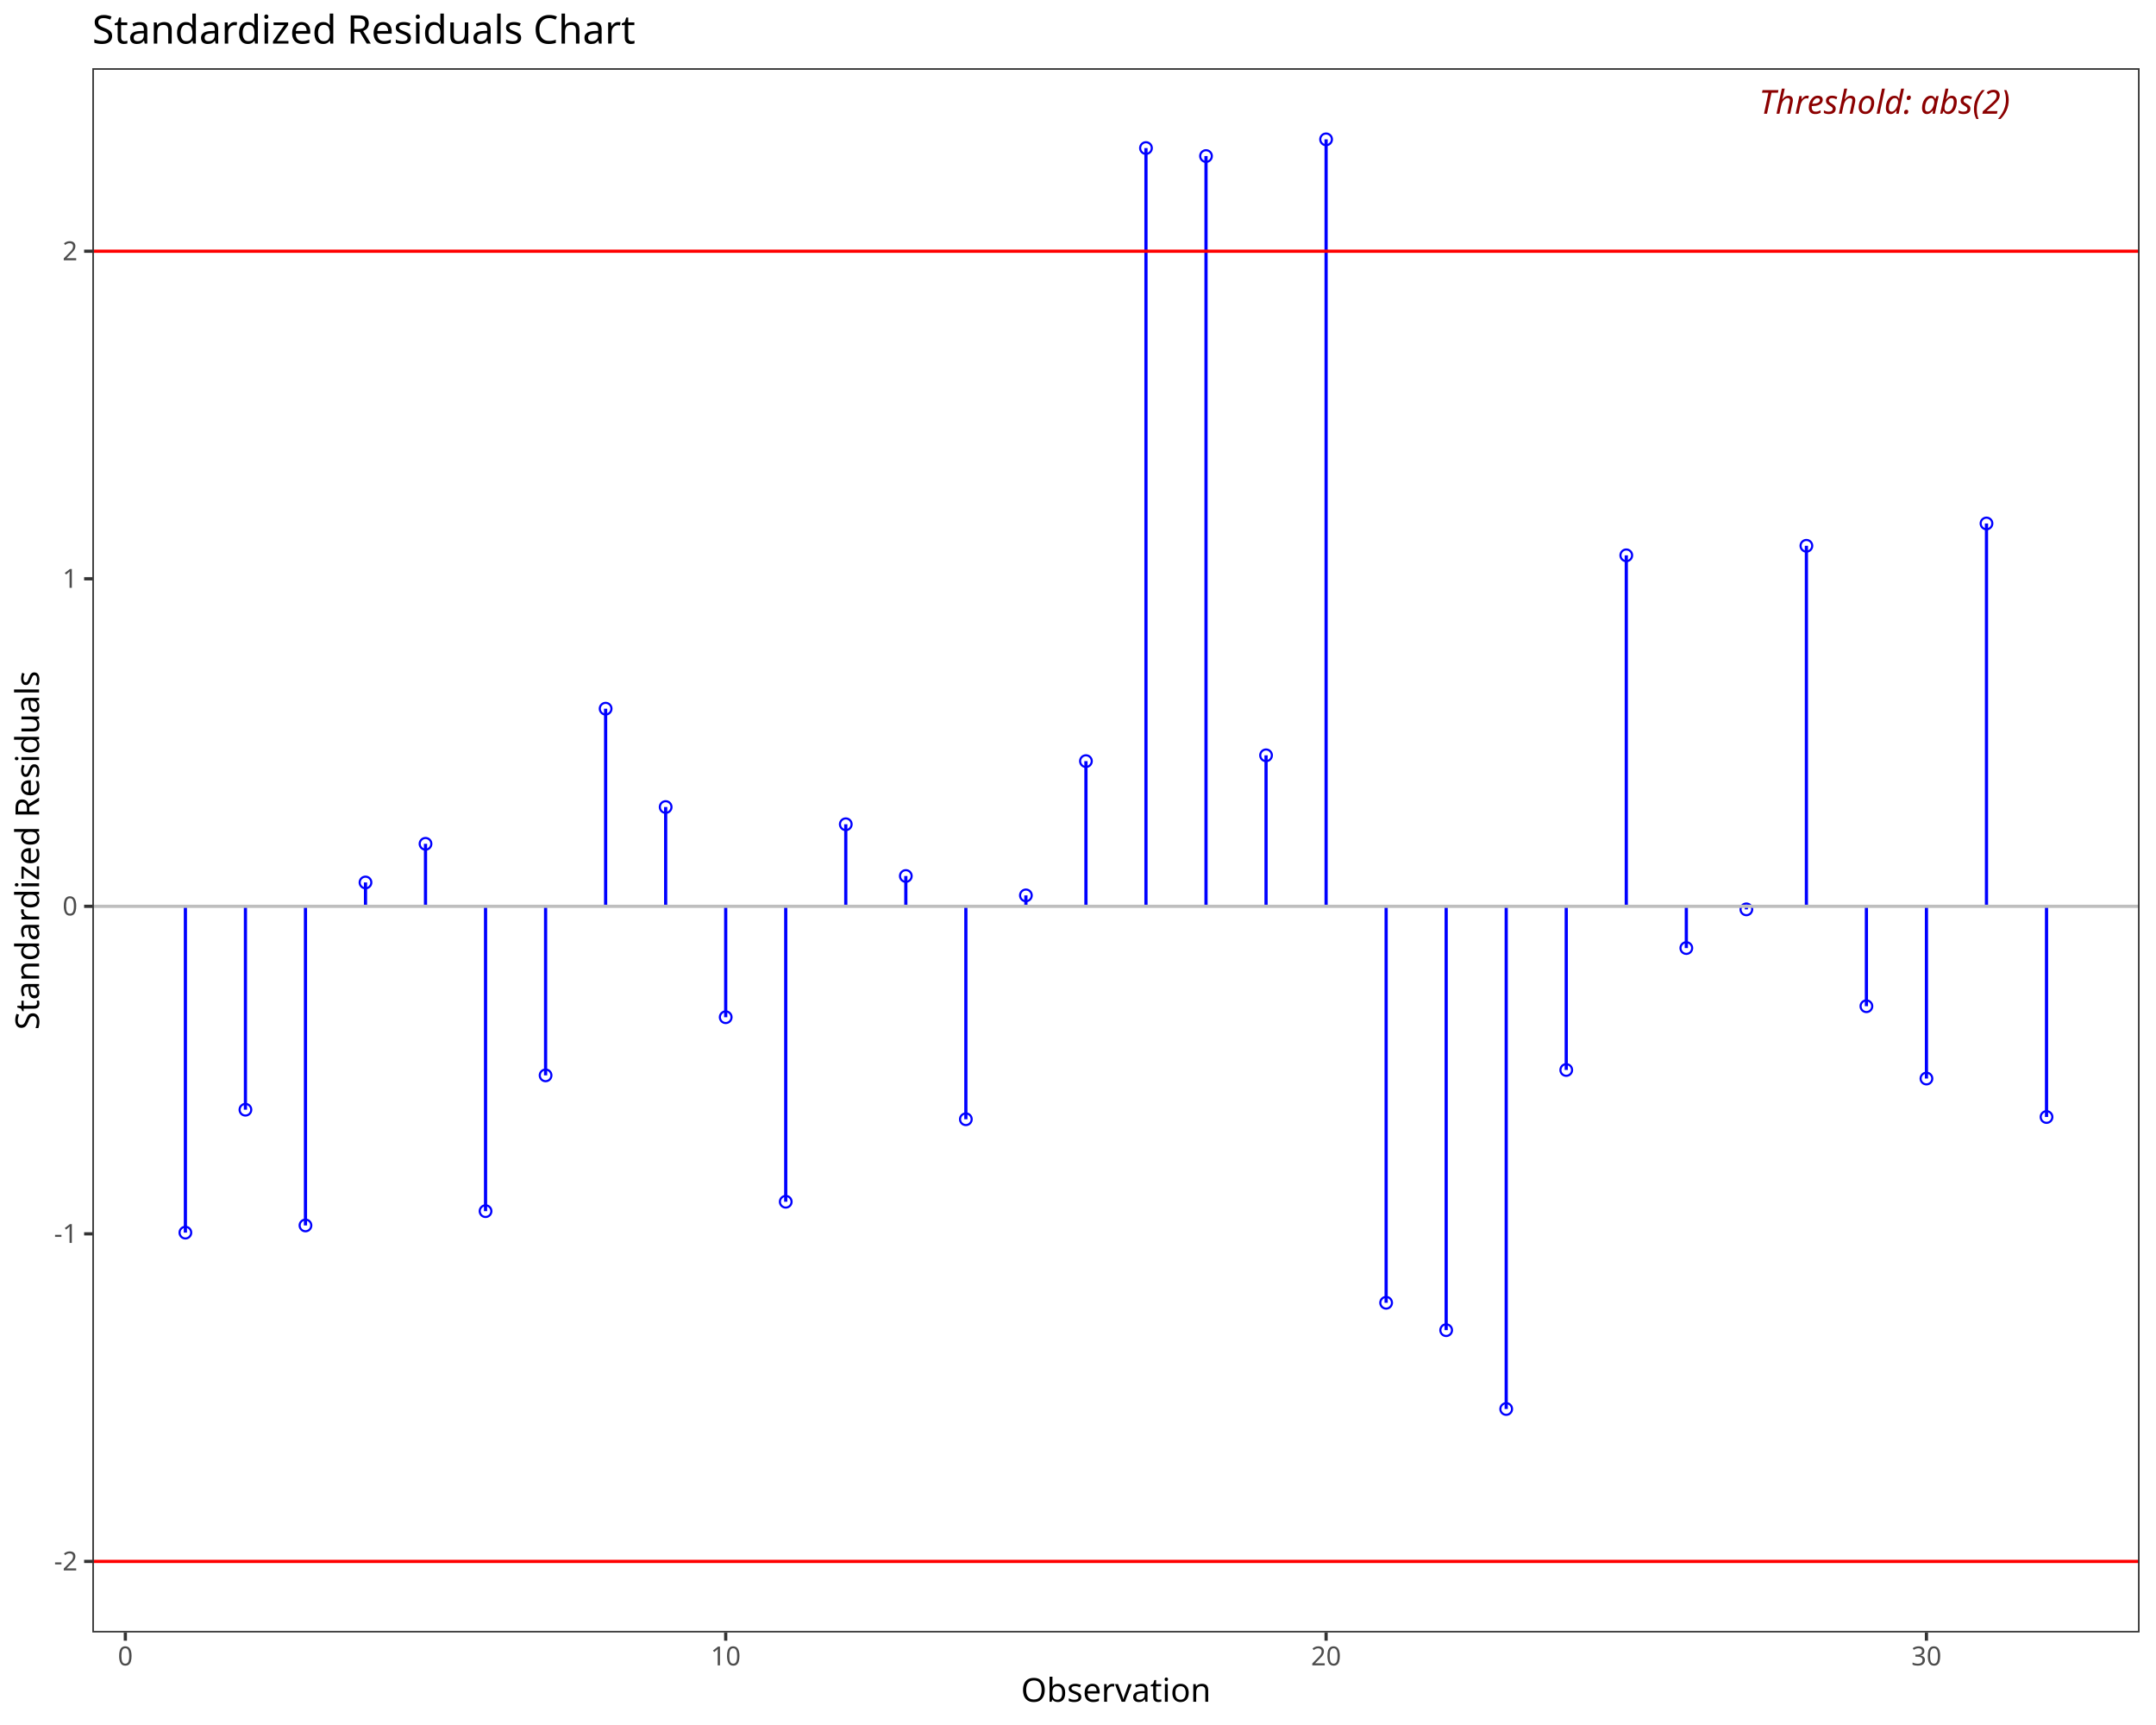
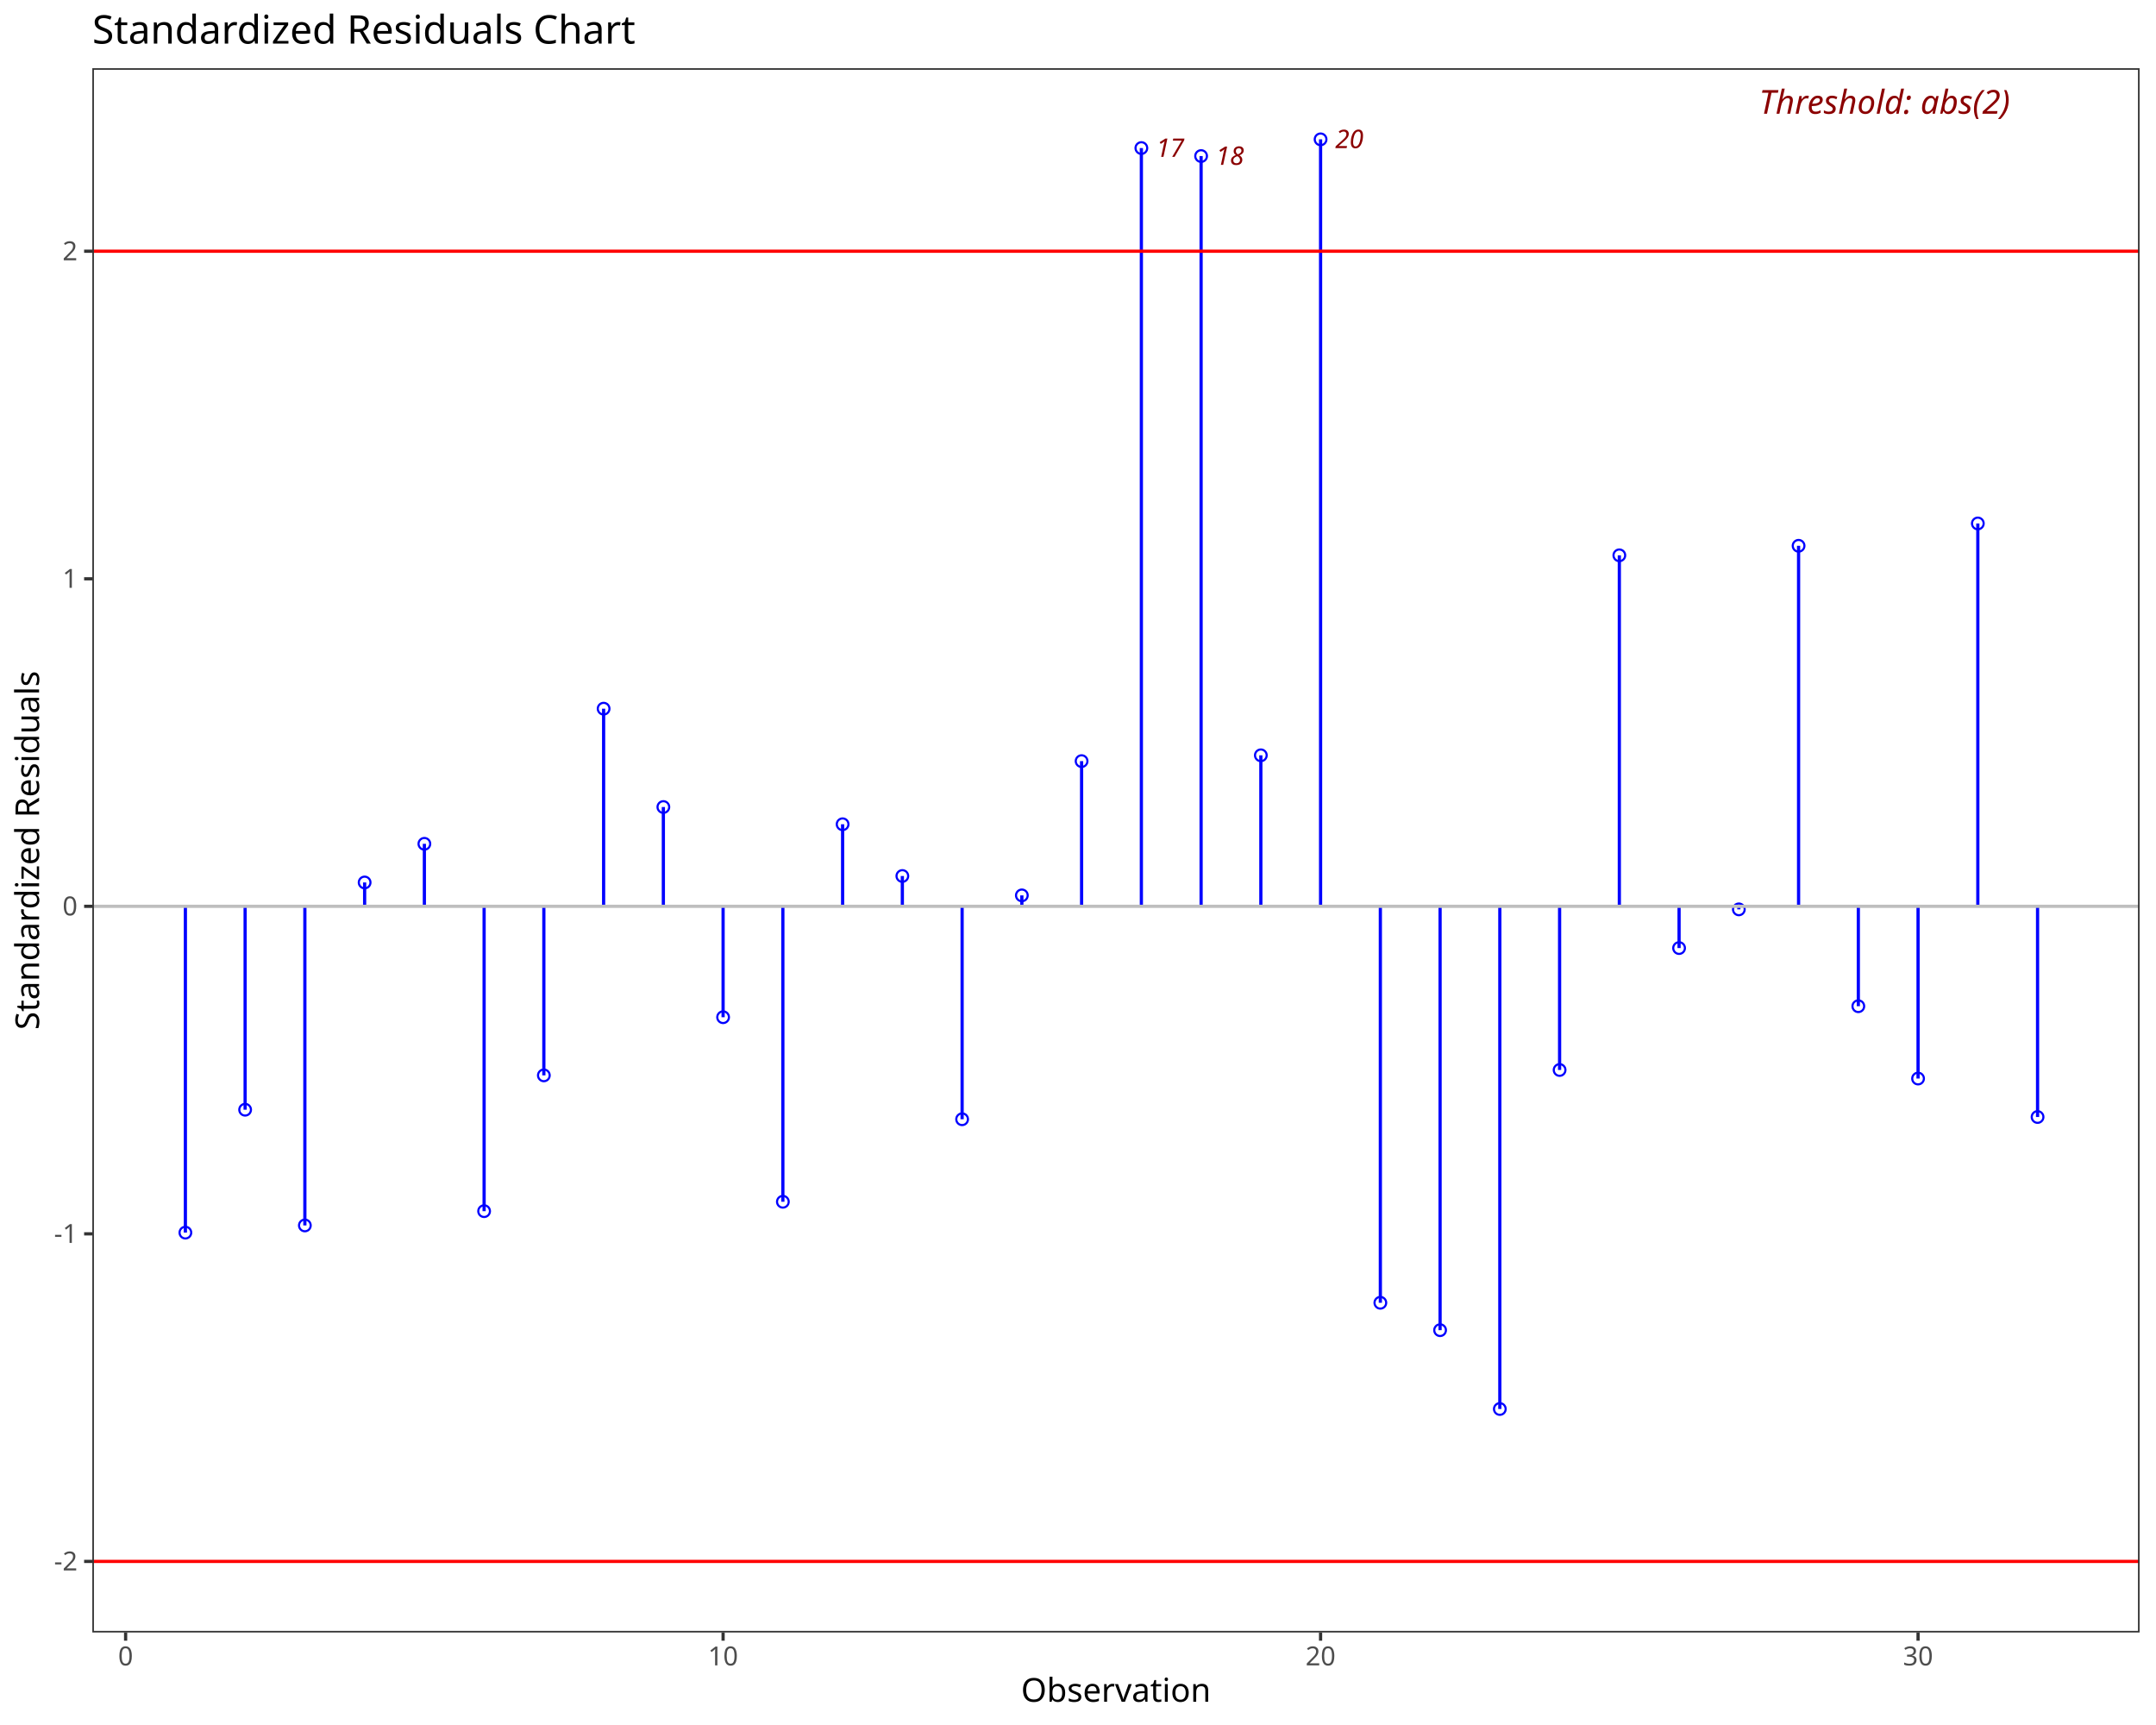
<svg xmlns="http://www.w3.org/2000/svg" class="svglite" data-engine-version="2.0" width="720.00pt" height="576.00pt" viewBox="0 0 720.00 576.00">
  <defs>
    <style type="text/css">
    .svglite line, .svglite polyline, .svglite polygon, .svglite path, .svglite rect, .svglite circle {
      fill: none;
      stroke: #000000;
      stroke-linecap: round;
      stroke-linejoin: round;
      stroke-miterlimit: 10.00;
    }
  </style>
  </defs>
  <rect width="100%" height="100%" style="stroke: none; fill: #FFFFFF;" />
  <defs>
    <clipPath id="cpMC4wMHw3MjAuMDB8MC4wMHw1NzYuMDA=">
      <rect x="0.00" y="0.00" width="720.00" height="576.00" />
    </clipPath>
  </defs>
  <g clip-path="url(#cpMC4wMHw3MjAuMDB8MC4wMHw1NzYuMDA=)">
    <rect x="0.00" y="0.00" width="720.00" height="576.00" style="stroke-width: 1.07; stroke: #FFFFFF; fill: #FFFFFF;" />
  </g>
  <defs>
    <clipPath id="cpMzAuODN8NzE0LjUyfDIyLjc4fDU0NS4xMQ==">
      <rect x="30.83" y="22.78" width="683.69" height="522.33" />
    </clipPath>
  </defs>
  <g clip-path="url(#cpMzAuODN8NzE0LjUyfDIyLjc4fDU0NS4xMQ==)">
    <rect x="30.83" y="22.78" width="683.69" height="522.33" style="stroke-width: 1.07; stroke: none; fill: #FFFFFF;" />
    <line x1="61.91" y1="302.63" x2="61.91" y2="411.59" style="stroke-width: 1.07; stroke: #0000FF; stroke-linecap: butt;" />
-     <line x1="81.96" y1="302.63" x2="81.96" y2="370.55" style="stroke-width: 1.07; stroke: #0000FF; stroke-linecap: butt;" />
-     <line x1="102.01" y1="302.63" x2="102.01" y2="409.19" style="stroke-width: 1.07; stroke: #0000FF; stroke-linecap: butt;" />
-     <line x1="122.06" y1="302.63" x2="122.06" y2="294.67" style="stroke-width: 1.07; stroke: #0000FF; stroke-linecap: butt;" />
-     <line x1="142.10" y1="302.63" x2="142.10" y2="281.76" style="stroke-width: 1.07; stroke: #0000FF; stroke-linecap: butt;" />
-     <line x1="162.15" y1="302.63" x2="162.15" y2="404.42" style="stroke-width: 1.07; stroke: #0000FF; stroke-linecap: butt;" />
-     <line x1="182.20" y1="302.63" x2="182.20" y2="359.08" style="stroke-width: 1.07; stroke: #0000FF; stroke-linecap: butt;" />
-     <line x1="202.25" y1="302.63" x2="202.25" y2="236.64" style="stroke-width: 1.07; stroke: #0000FF; stroke-linecap: butt;" />
-     <line x1="222.30" y1="302.63" x2="222.30" y2="269.48" style="stroke-width: 1.07; stroke: #0000FF; stroke-linecap: butt;" />
-     <line x1="242.35" y1="302.63" x2="242.35" y2="339.66" style="stroke-width: 1.07; stroke: #0000FF; stroke-linecap: butt;" />
-     <line x1="262.40" y1="302.63" x2="262.40" y2="401.28" style="stroke-width: 1.07; stroke: #0000FF; stroke-linecap: butt;" />
-     <line x1="282.45" y1="302.63" x2="282.45" y2="275.23" style="stroke-width: 1.07; stroke: #0000FF; stroke-linecap: butt;" />
-     <line x1="302.50" y1="302.63" x2="302.50" y2="292.51" style="stroke-width: 1.07; stroke: #0000FF; stroke-linecap: butt;" />
-     <line x1="322.55" y1="302.63" x2="322.55" y2="373.73" style="stroke-width: 1.07; stroke: #0000FF; stroke-linecap: butt;" />
-     <line x1="342.60" y1="302.63" x2="342.60" y2="298.98" style="stroke-width: 1.07; stroke: #0000FF; stroke-linecap: butt;" />
-     <line x1="362.65" y1="302.63" x2="362.65" y2="254.15" style="stroke-width: 1.07; stroke: #0000FF; stroke-linecap: butt;" />
-     <line x1="382.70" y1="302.63" x2="382.70" y2="49.44" style="stroke-width: 1.07; stroke: #0000FF; stroke-linecap: butt;" />
-     <line x1="402.75" y1="302.63" x2="402.75" y2="52.11" style="stroke-width: 1.07; stroke: #0000FF; stroke-linecap: butt;" />
-     <line x1="422.80" y1="302.63" x2="422.80" y2="252.21" style="stroke-width: 1.07; stroke: #0000FF; stroke-linecap: butt;" />
-     <line x1="442.85" y1="302.63" x2="442.85" y2="46.53" style="stroke-width: 1.07; stroke: #0000FF; stroke-linecap: butt;" />
-     <line x1="462.90" y1="302.63" x2="462.90" y2="435.01" style="stroke-width: 1.07; stroke: #0000FF; stroke-linecap: butt;" />
-     <line x1="482.95" y1="302.63" x2="482.95" y2="444.16" style="stroke-width: 1.07; stroke: #0000FF; stroke-linecap: butt;" />
-     <line x1="503.00" y1="302.63" x2="503.00" y2="470.48" style="stroke-width: 1.07; stroke: #0000FF; stroke-linecap: butt;" />
-     <line x1="523.05" y1="302.63" x2="523.05" y2="357.28" style="stroke-width: 1.07; stroke: #0000FF; stroke-linecap: butt;" />
-     <line x1="543.10" y1="302.63" x2="543.10" y2="185.43" style="stroke-width: 1.07; stroke: #0000FF; stroke-linecap: butt;" />
-     <line x1="563.15" y1="302.63" x2="563.15" y2="316.57" style="stroke-width: 1.07; stroke: #0000FF; stroke-linecap: butt;" />
-     <line x1="583.20" y1="302.63" x2="583.20" y2="303.65" style="stroke-width: 1.07; stroke: #0000FF; stroke-linecap: butt;" />
-     <line x1="603.25" y1="302.63" x2="603.25" y2="182.25" style="stroke-width: 1.07; stroke: #0000FF; stroke-linecap: butt;" />
-     <line x1="623.29" y1="302.63" x2="623.29" y2="335.99" style="stroke-width: 1.07; stroke: #0000FF; stroke-linecap: butt;" />
-     <line x1="643.34" y1="302.63" x2="643.34" y2="360.14" style="stroke-width: 1.07; stroke: #0000FF; stroke-linecap: butt;" />
-     <line x1="663.39" y1="302.63" x2="663.39" y2="174.79" style="stroke-width: 1.07; stroke: #0000FF; stroke-linecap: butt;" />
-     <line x1="683.44" y1="302.63" x2="683.44" y2="372.98" style="stroke-width: 1.07; stroke: #0000FF; stroke-linecap: butt;" />
+     <line x1="81.86" y1="302.63" x2="81.86" y2="370.55" style="stroke-width: 1.07; stroke: #0000FF; stroke-linecap: butt;" />
+     <line x1="101.81" y1="302.63" x2="101.81" y2="409.19" style="stroke-width: 1.07; stroke: #0000FF; stroke-linecap: butt;" />
+     <line x1="121.77" y1="302.63" x2="121.77" y2="294.67" style="stroke-width: 1.07; stroke: #0000FF; stroke-linecap: butt;" />
+     <line x1="141.72" y1="302.63" x2="141.72" y2="281.76" style="stroke-width: 1.07; stroke: #0000FF; stroke-linecap: butt;" />
+     <line x1="161.67" y1="302.63" x2="161.67" y2="404.42" style="stroke-width: 1.07; stroke: #0000FF; stroke-linecap: butt;" />
+     <line x1="181.62" y1="302.63" x2="181.62" y2="359.08" style="stroke-width: 1.07; stroke: #0000FF; stroke-linecap: butt;" />
+     <line x1="201.58" y1="302.63" x2="201.58" y2="236.64" style="stroke-width: 1.07; stroke: #0000FF; stroke-linecap: butt;" />
+     <line x1="221.53" y1="302.63" x2="221.53" y2="269.48" style="stroke-width: 1.07; stroke: #0000FF; stroke-linecap: butt;" />
+     <line x1="241.48" y1="302.63" x2="241.48" y2="339.66" style="stroke-width: 1.07; stroke: #0000FF; stroke-linecap: butt;" />
+     <line x1="261.44" y1="302.63" x2="261.44" y2="401.28" style="stroke-width: 1.07; stroke: #0000FF; stroke-linecap: butt;" />
+     <line x1="281.39" y1="302.63" x2="281.39" y2="275.23" style="stroke-width: 1.07; stroke: #0000FF; stroke-linecap: butt;" />
+     <line x1="301.34" y1="302.63" x2="301.34" y2="292.51" style="stroke-width: 1.07; stroke: #0000FF; stroke-linecap: butt;" />
+     <line x1="321.30" y1="302.63" x2="321.30" y2="373.73" style="stroke-width: 1.07; stroke: #0000FF; stroke-linecap: butt;" />
+     <line x1="341.25" y1="302.63" x2="341.25" y2="298.98" style="stroke-width: 1.07; stroke: #0000FF; stroke-linecap: butt;" />
+     <line x1="361.20" y1="302.63" x2="361.20" y2="254.15" style="stroke-width: 1.07; stroke: #0000FF; stroke-linecap: butt;" />
+     <line x1="381.16" y1="302.63" x2="381.16" y2="49.44" style="stroke-width: 1.07; stroke: #0000FF; stroke-linecap: butt;" />
+     <line x1="401.11" y1="302.63" x2="401.11" y2="52.11" style="stroke-width: 1.07; stroke: #0000FF; stroke-linecap: butt;" />
+     <line x1="421.06" y1="302.63" x2="421.06" y2="252.21" style="stroke-width: 1.07; stroke: #0000FF; stroke-linecap: butt;" />
+     <line x1="441.01" y1="302.63" x2="441.01" y2="46.53" style="stroke-width: 1.07; stroke: #0000FF; stroke-linecap: butt;" />
+     <line x1="460.97" y1="302.63" x2="460.97" y2="435.01" style="stroke-width: 1.07; stroke: #0000FF; stroke-linecap: butt;" />
+     <line x1="480.92" y1="302.63" x2="480.92" y2="444.16" style="stroke-width: 1.07; stroke: #0000FF; stroke-linecap: butt;" />
+     <line x1="500.87" y1="302.63" x2="500.87" y2="470.48" style="stroke-width: 1.07; stroke: #0000FF; stroke-linecap: butt;" />
+     <line x1="520.83" y1="302.63" x2="520.83" y2="357.28" style="stroke-width: 1.07; stroke: #0000FF; stroke-linecap: butt;" />
+     <line x1="540.78" y1="302.63" x2="540.78" y2="185.43" style="stroke-width: 1.07; stroke: #0000FF; stroke-linecap: butt;" />
+     <line x1="560.73" y1="302.63" x2="560.73" y2="316.57" style="stroke-width: 1.07; stroke: #0000FF; stroke-linecap: butt;" />
+     <line x1="580.69" y1="302.63" x2="580.69" y2="303.65" style="stroke-width: 1.07; stroke: #0000FF; stroke-linecap: butt;" />
+     <line x1="600.64" y1="302.63" x2="600.64" y2="182.25" style="stroke-width: 1.07; stroke: #0000FF; stroke-linecap: butt;" />
+     <line x1="620.59" y1="302.63" x2="620.59" y2="335.99" style="stroke-width: 1.07; stroke: #0000FF; stroke-linecap: butt;" />
+     <line x1="640.54" y1="302.63" x2="640.54" y2="360.14" style="stroke-width: 1.07; stroke: #0000FF; stroke-linecap: butt;" />
+     <line x1="660.50" y1="302.63" x2="660.50" y2="174.79" style="stroke-width: 1.07; stroke: #0000FF; stroke-linecap: butt;" />
+     <line x1="680.45" y1="302.63" x2="680.45" y2="372.98" style="stroke-width: 1.07; stroke: #0000FF; stroke-linecap: butt;" />
    <circle cx="61.91" cy="411.59" r="1.95" style="stroke-width: 0.71; stroke: #0000FF;" />
-     <circle cx="81.96" cy="370.55" r="1.95" style="stroke-width: 0.71; stroke: #0000FF;" />
-     <circle cx="102.01" cy="409.19" r="1.95" style="stroke-width: 0.71; stroke: #0000FF;" />
-     <circle cx="122.06" cy="294.67" r="1.95" style="stroke-width: 0.71; stroke: #0000FF;" />
-     <circle cx="142.10" cy="281.76" r="1.95" style="stroke-width: 0.71; stroke: #0000FF;" />
-     <circle cx="162.15" cy="404.42" r="1.95" style="stroke-width: 0.71; stroke: #0000FF;" />
-     <circle cx="182.20" cy="359.08" r="1.95" style="stroke-width: 0.71; stroke: #0000FF;" />
-     <circle cx="202.25" cy="236.64" r="1.95" style="stroke-width: 0.71; stroke: #0000FF;" />
-     <circle cx="222.30" cy="269.48" r="1.95" style="stroke-width: 0.71; stroke: #0000FF;" />
-     <circle cx="242.35" cy="339.66" r="1.95" style="stroke-width: 0.71; stroke: #0000FF;" />
-     <circle cx="262.40" cy="401.28" r="1.95" style="stroke-width: 0.71; stroke: #0000FF;" />
-     <circle cx="282.45" cy="275.23" r="1.95" style="stroke-width: 0.71; stroke: #0000FF;" />
-     <circle cx="302.50" cy="292.51" r="1.95" style="stroke-width: 0.71; stroke: #0000FF;" />
-     <circle cx="322.55" cy="373.73" r="1.95" style="stroke-width: 0.71; stroke: #0000FF;" />
-     <circle cx="342.60" cy="298.98" r="1.95" style="stroke-width: 0.71; stroke: #0000FF;" />
-     <circle cx="362.65" cy="254.15" r="1.95" style="stroke-width: 0.71; stroke: #0000FF;" />
-     <circle cx="382.70" cy="49.44" r="1.95" style="stroke-width: 0.71; stroke: #0000FF;" />
-     <circle cx="402.75" cy="52.11" r="1.95" style="stroke-width: 0.71; stroke: #0000FF;" />
-     <circle cx="422.80" cy="252.21" r="1.95" style="stroke-width: 0.71; stroke: #0000FF;" />
-     <circle cx="442.85" cy="46.53" r="1.95" style="stroke-width: 0.71; stroke: #0000FF;" />
-     <circle cx="462.90" cy="435.01" r="1.95" style="stroke-width: 0.71; stroke: #0000FF;" />
-     <circle cx="482.95" cy="444.16" r="1.95" style="stroke-width: 0.71; stroke: #0000FF;" />
-     <circle cx="503.00" cy="470.48" r="1.95" style="stroke-width: 0.71; stroke: #0000FF;" />
-     <circle cx="523.05" cy="357.28" r="1.95" style="stroke-width: 0.71; stroke: #0000FF;" />
-     <circle cx="543.10" cy="185.43" r="1.95" style="stroke-width: 0.71; stroke: #0000FF;" />
-     <circle cx="563.15" cy="316.57" r="1.95" style="stroke-width: 0.71; stroke: #0000FF;" />
-     <circle cx="583.20" cy="303.65" r="1.95" style="stroke-width: 0.71; stroke: #0000FF;" />
-     <circle cx="603.25" cy="182.25" r="1.95" style="stroke-width: 0.71; stroke: #0000FF;" />
-     <circle cx="623.29" cy="335.99" r="1.95" style="stroke-width: 0.71; stroke: #0000FF;" />
-     <circle cx="643.34" cy="360.14" r="1.95" style="stroke-width: 0.71; stroke: #0000FF;" />
-     <circle cx="663.39" cy="174.79" r="1.95" style="stroke-width: 0.71; stroke: #0000FF;" />
-     <circle cx="683.44" cy="372.98" r="1.95" style="stroke-width: 0.71; stroke: #0000FF;" />
+     <circle cx="81.86" cy="370.55" r="1.95" style="stroke-width: 0.71; stroke: #0000FF;" />
+     <circle cx="101.81" cy="409.19" r="1.95" style="stroke-width: 0.71; stroke: #0000FF;" />
+     <circle cx="121.77" cy="294.67" r="1.95" style="stroke-width: 0.71; stroke: #0000FF;" />
+     <circle cx="141.72" cy="281.76" r="1.95" style="stroke-width: 0.71; stroke: #0000FF;" />
+     <circle cx="161.67" cy="404.42" r="1.95" style="stroke-width: 0.71; stroke: #0000FF;" />
+     <circle cx="181.62" cy="359.08" r="1.95" style="stroke-width: 0.71; stroke: #0000FF;" />
+     <circle cx="201.58" cy="236.64" r="1.95" style="stroke-width: 0.71; stroke: #0000FF;" />
+     <circle cx="221.53" cy="269.48" r="1.95" style="stroke-width: 0.71; stroke: #0000FF;" />
+     <circle cx="241.48" cy="339.66" r="1.95" style="stroke-width: 0.71; stroke: #0000FF;" />
+     <circle cx="261.44" cy="401.28" r="1.95" style="stroke-width: 0.71; stroke: #0000FF;" />
+     <circle cx="281.39" cy="275.23" r="1.95" style="stroke-width: 0.71; stroke: #0000FF;" />
+     <circle cx="301.34" cy="292.51" r="1.95" style="stroke-width: 0.71; stroke: #0000FF;" />
+     <circle cx="321.30" cy="373.73" r="1.95" style="stroke-width: 0.71; stroke: #0000FF;" />
+     <circle cx="341.25" cy="298.98" r="1.95" style="stroke-width: 0.71; stroke: #0000FF;" />
+     <circle cx="361.20" cy="254.15" r="1.95" style="stroke-width: 0.71; stroke: #0000FF;" />
+     <circle cx="381.16" cy="49.44" r="1.95" style="stroke-width: 0.71; stroke: #0000FF;" />
+     <circle cx="401.11" cy="52.11" r="1.95" style="stroke-width: 0.71; stroke: #0000FF;" />
+     <circle cx="421.06" cy="252.21" r="1.95" style="stroke-width: 0.71; stroke: #0000FF;" />
+     <circle cx="441.01" cy="46.53" r="1.95" style="stroke-width: 0.71; stroke: #0000FF;" />
+     <circle cx="460.97" cy="435.01" r="1.95" style="stroke-width: 0.71; stroke: #0000FF;" />
+     <circle cx="480.92" cy="444.16" r="1.95" style="stroke-width: 0.71; stroke: #0000FF;" />
+     <circle cx="500.87" cy="470.48" r="1.95" style="stroke-width: 0.71; stroke: #0000FF;" />
+     <circle cx="520.83" cy="357.28" r="1.95" style="stroke-width: 0.71; stroke: #0000FF;" />
+     <circle cx="540.78" cy="185.43" r="1.95" style="stroke-width: 0.71; stroke: #0000FF;" />
+     <circle cx="560.73" cy="316.57" r="1.95" style="stroke-width: 0.71; stroke: #0000FF;" />
+     <circle cx="580.69" cy="303.65" r="1.95" style="stroke-width: 0.71; stroke: #0000FF;" />
+     <circle cx="600.64" cy="182.25" r="1.95" style="stroke-width: 0.71; stroke: #0000FF;" />
+     <circle cx="620.59" cy="335.99" r="1.95" style="stroke-width: 0.71; stroke: #0000FF;" />
+     <circle cx="640.54" cy="360.14" r="1.95" style="stroke-width: 0.71; stroke: #0000FF;" />
+     <circle cx="660.50" cy="174.79" r="1.95" style="stroke-width: 0.71; stroke: #0000FF;" />
+     <circle cx="680.45" cy="372.98" r="1.95" style="stroke-width: 0.71; stroke: #0000FF;" />
+     <text x="386.05" y="52.38" style="font-size: 8.54px; font-style: italic; fill: #8B0000; font-family: sans;" textLength="9.50px" lengthAdjust="spacingAndGlyphs">17</text>
+     <text x="406.00" y="55.05" style="font-size: 8.54px; font-style: italic; fill: #8B0000; font-family: sans;" textLength="9.50px" lengthAdjust="spacingAndGlyphs">18</text>
+     <text x="445.91" y="49.46" style="font-size: 8.54px; font-style: italic; fill: #8B0000; font-family: sans;" textLength="9.50px" lengthAdjust="spacingAndGlyphs">20</text>
    <line x1="30.83" y1="302.63" x2="714.52" y2="302.63" style="stroke-width: 1.07; stroke: #BEBEBE; stroke-linecap: butt;" />
    <line x1="30.83" y1="83.89" x2="714.52" y2="83.89" style="stroke-width: 1.07; stroke: #FF0000; stroke-linecap: butt;" />
    <line x1="30.83" y1="521.37" x2="714.52" y2="521.37" style="stroke-width: 1.07; stroke: #FF0000; stroke-linecap: butt;" />
    <text x="671.26" y="37.98" text-anchor="end" style="font-size: 11.04px; font-style: italic; fill: #8B0000; font-family: sans;" textLength="86.53px" lengthAdjust="spacingAndGlyphs">Threshold: abs(2)</text>
    <rect x="30.83" y="22.78" width="683.69" height="522.33" style="stroke-width: 1.07; stroke: #333333;" />
  </g>
  <g clip-path="url(#cpMC4wMHw3MjAuMDB8MC4wMHw1NzYuMDA=)">
    <text x="25.90" y="524.40" text-anchor="end" style="font-size: 8.80px; fill: #4D4D4D; font-family: sans;" textLength="7.82px" lengthAdjust="spacingAndGlyphs">-2</text>
    <text x="25.90" y="415.03" text-anchor="end" style="font-size: 8.80px; fill: #4D4D4D; font-family: sans;" textLength="7.82px" lengthAdjust="spacingAndGlyphs">-1</text>
    <text x="25.90" y="305.66" text-anchor="end" style="font-size: 8.80px; fill: #4D4D4D; font-family: sans;" textLength="4.89px" lengthAdjust="spacingAndGlyphs">0</text>
    <text x="25.90" y="196.29" text-anchor="end" style="font-size: 8.80px; fill: #4D4D4D; font-family: sans;" textLength="4.89px" lengthAdjust="spacingAndGlyphs">1</text>
    <text x="25.90" y="86.91" text-anchor="end" style="font-size: 8.80px; fill: #4D4D4D; font-family: sans;" textLength="4.89px" lengthAdjust="spacingAndGlyphs">2</text>
    <polyline points="28.09,521.37 30.83,521.37 " style="stroke-width: 1.07; stroke: #333333; stroke-linecap: butt;" />
    <polyline points="28.09,412.00 30.83,412.00 " style="stroke-width: 1.07; stroke: #333333; stroke-linecap: butt;" />
    <polyline points="28.09,302.63 30.83,302.63 " style="stroke-width: 1.07; stroke: #333333; stroke-linecap: butt;" />
    <polyline points="28.09,193.26 30.83,193.26 " style="stroke-width: 1.07; stroke: #333333; stroke-linecap: butt;" />
    <polyline points="28.09,83.89 30.83,83.89 " style="stroke-width: 1.07; stroke: #333333; stroke-linecap: butt;" />
-     <polyline points="41.86,547.85 41.86,545.11 " style="stroke-width: 1.07; stroke: #333333; stroke-linecap: butt;" />
-     <polyline points="242.35,547.85 242.35,545.11 " style="stroke-width: 1.07; stroke: #333333; stroke-linecap: butt;" />
-     <polyline points="442.85,547.85 442.85,545.11 " style="stroke-width: 1.07; stroke: #333333; stroke-linecap: butt;" />
-     <polyline points="643.34,547.85 643.34,545.11 " style="stroke-width: 1.07; stroke: #333333; stroke-linecap: butt;" />
-     <text x="41.86" y="556.10" text-anchor="middle" style="font-size: 8.80px; fill: #4D4D4D; font-family: sans;" textLength="4.89px" lengthAdjust="spacingAndGlyphs">0</text>
-     <text x="242.35" y="556.10" text-anchor="middle" style="font-size: 8.80px; fill: #4D4D4D; font-family: sans;" textLength="9.79px" lengthAdjust="spacingAndGlyphs">10</text>
-     <text x="442.85" y="556.10" text-anchor="middle" style="font-size: 8.80px; fill: #4D4D4D; font-family: sans;" textLength="9.79px" lengthAdjust="spacingAndGlyphs">20</text>
-     <text x="643.34" y="556.10" text-anchor="middle" style="font-size: 8.80px; fill: #4D4D4D; font-family: sans;" textLength="9.79px" lengthAdjust="spacingAndGlyphs">30</text>
+     <polyline points="41.95,547.85 41.95,545.11 " style="stroke-width: 1.07; stroke: #333333; stroke-linecap: butt;" />
+     <polyline points="241.48,547.85 241.48,545.11 " style="stroke-width: 1.07; stroke: #333333; stroke-linecap: butt;" />
+     <polyline points="441.01,547.85 441.01,545.11 " style="stroke-width: 1.07; stroke: #333333; stroke-linecap: butt;" />
+     <polyline points="640.54,547.85 640.54,545.11 " style="stroke-width: 1.07; stroke: #333333; stroke-linecap: butt;" />
+     <text x="41.95" y="556.10" text-anchor="middle" style="font-size: 8.80px; fill: #4D4D4D; font-family: sans;" textLength="4.89px" lengthAdjust="spacingAndGlyphs">0</text>
+     <text x="241.48" y="556.10" text-anchor="middle" style="font-size: 8.80px; fill: #4D4D4D; font-family: sans;" textLength="9.79px" lengthAdjust="spacingAndGlyphs">10</text>
+     <text x="441.01" y="556.10" text-anchor="middle" style="font-size: 8.80px; fill: #4D4D4D; font-family: sans;" textLength="9.79px" lengthAdjust="spacingAndGlyphs">20</text>
+     <text x="640.54" y="556.10" text-anchor="middle" style="font-size: 8.80px; fill: #4D4D4D; font-family: sans;" textLength="9.79px" lengthAdjust="spacingAndGlyphs">30</text>
    <text x="372.67" y="568.24" text-anchor="middle" style="font-size: 11.00px; font-family: sans;" textLength="59.32px" lengthAdjust="spacingAndGlyphs">Observation</text>
    <text transform="translate(13.05,283.95) rotate(-90)" text-anchor="middle" style="font-size: 11.00px; font-family: sans;" textLength="116.20px" lengthAdjust="spacingAndGlyphs">Standardized Residuals</text>
    <text x="30.83" y="14.56" style="font-size: 13.20px; font-family: sans;" textLength="175.39px" lengthAdjust="spacingAndGlyphs">Standardized Residuals Chart</text>
  </g>
</svg>
